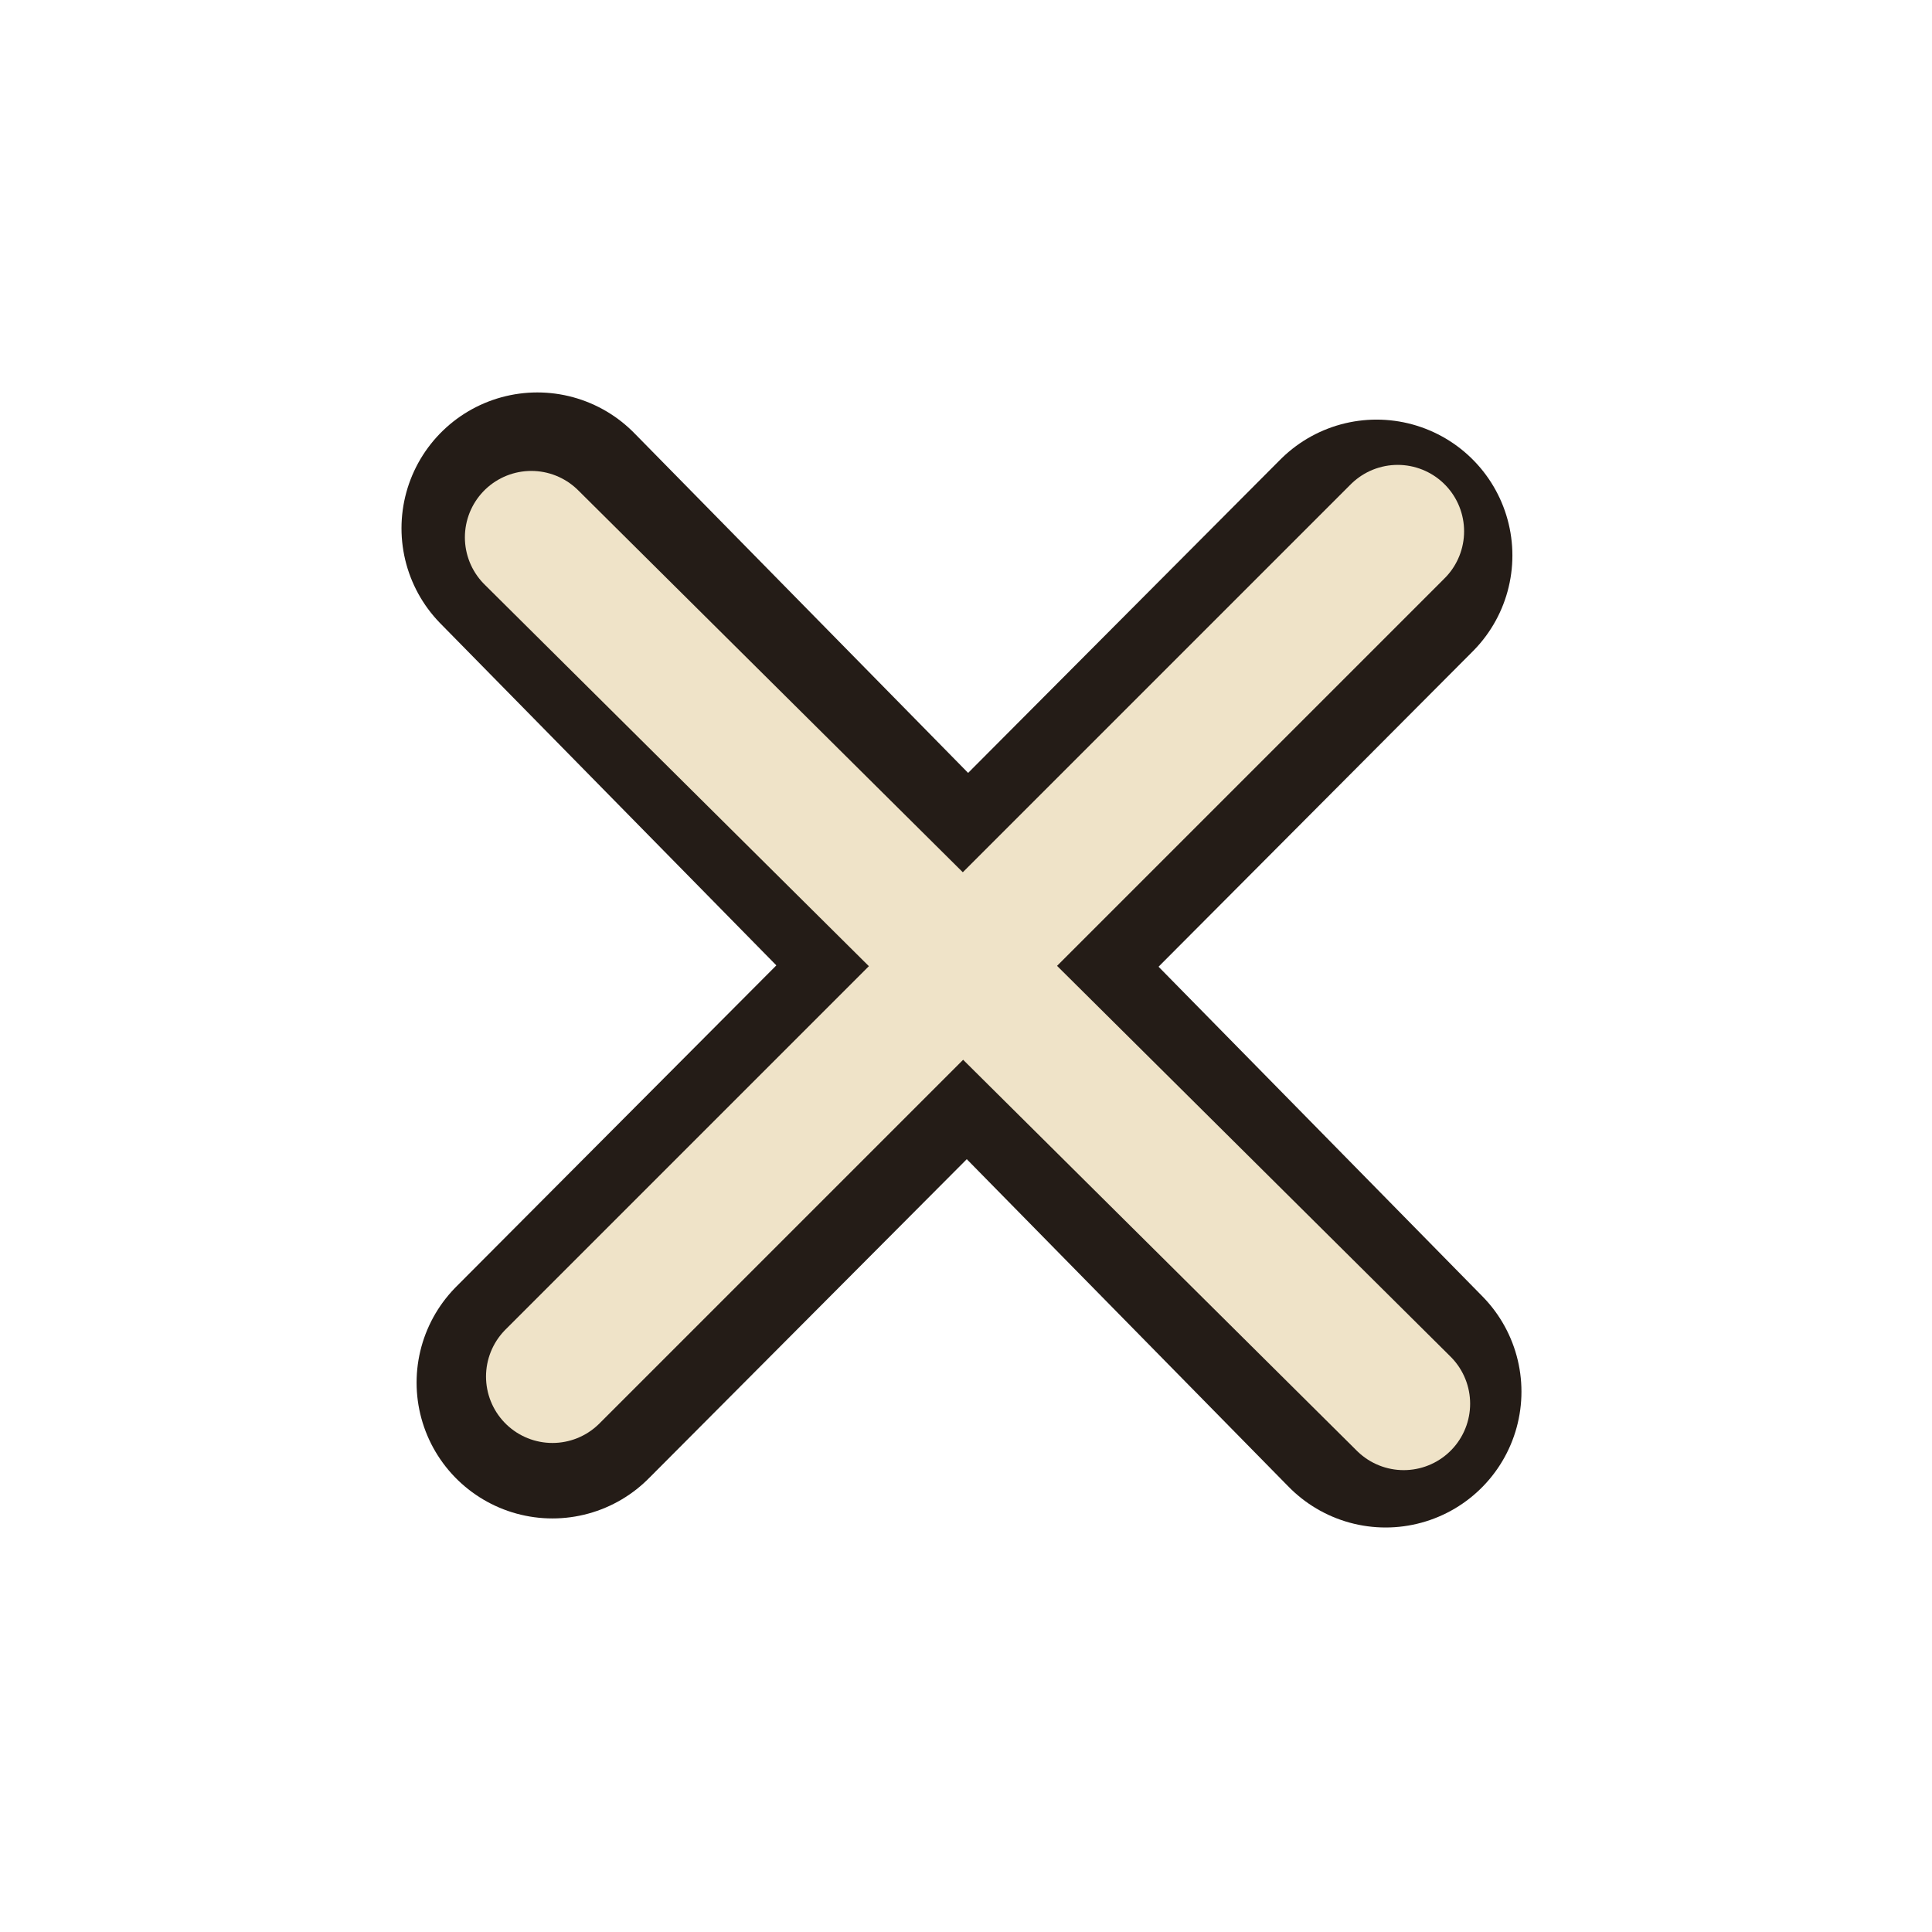
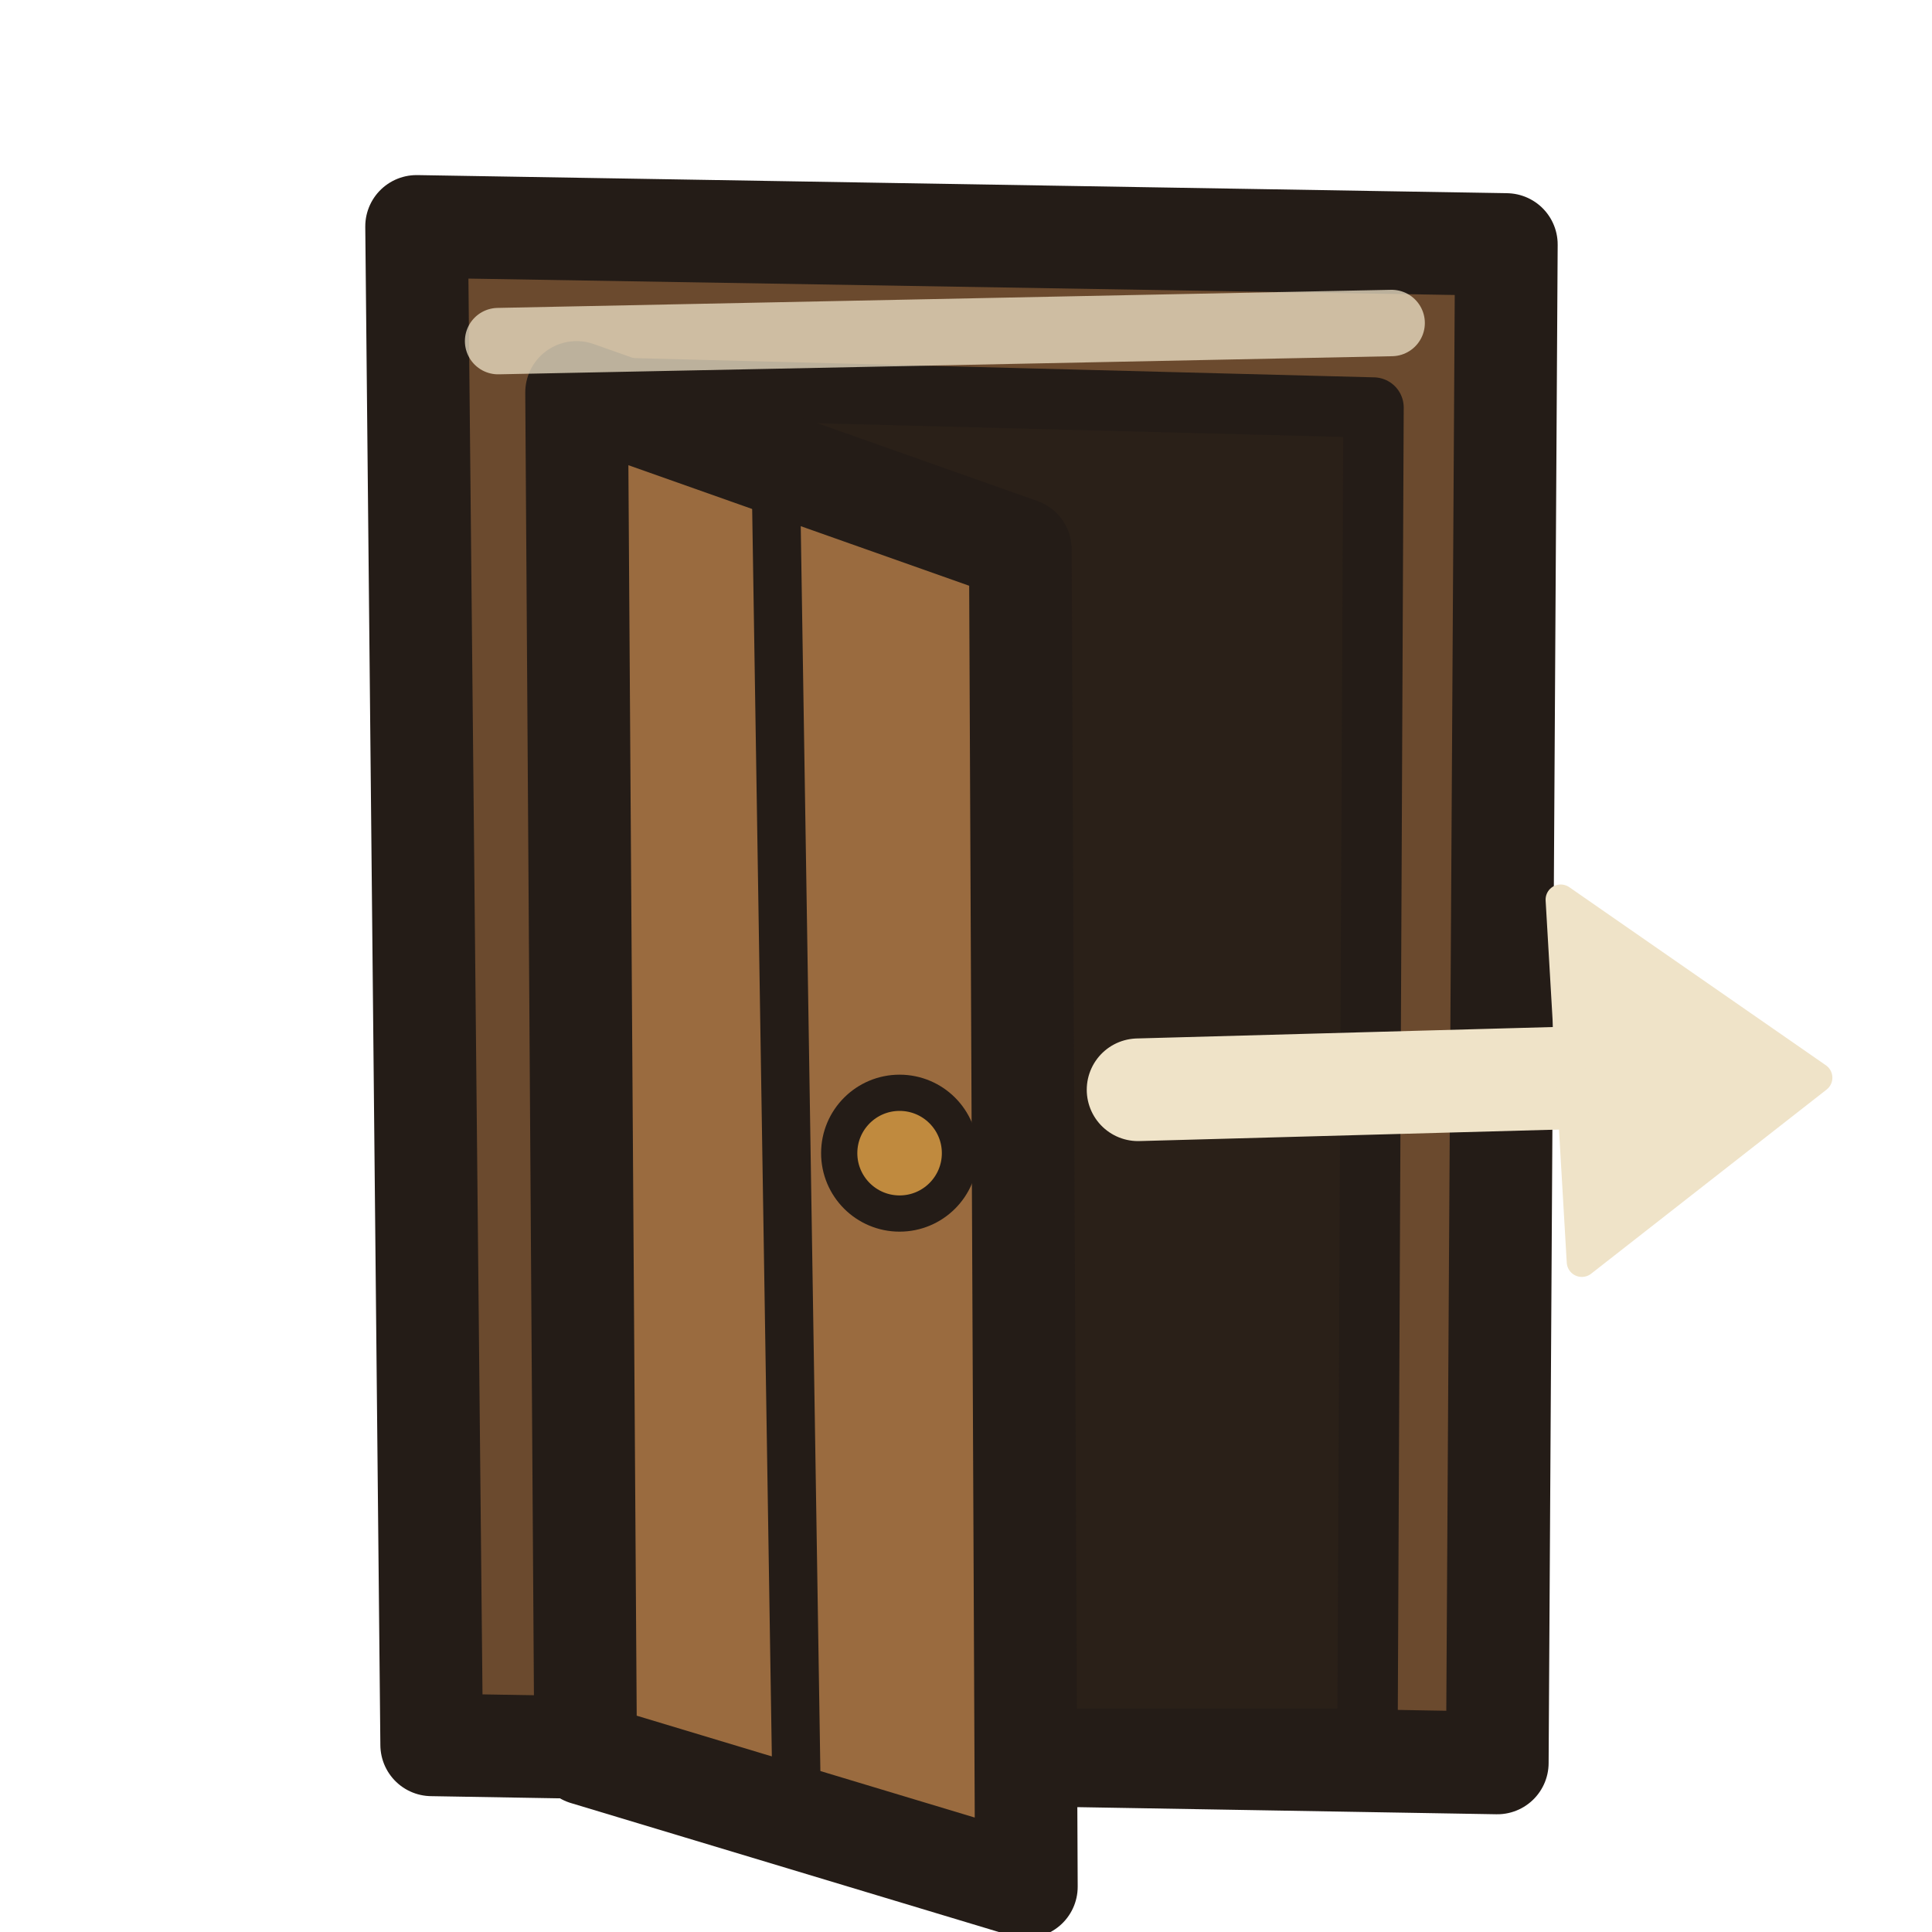
<svg xmlns="http://www.w3.org/2000/svg" width="128" height="128" viewBox="0 0 64 64">
-   <polyline points="17.8,17.5 45.9,46.1" fill="none" stroke="#241C17" stroke-width="9.0" stroke-linecap="round" stroke-linejoin="round" />
-   <polyline points="45.6,18.4 18.3,45.8" fill="none" stroke="#241C17" stroke-width="9.0" stroke-linecap="round" stroke-linejoin="round" />
-   <polyline points="17.6,17.8 46.5,46.5" fill="none" stroke="#EFE3C8" stroke-width="4.4" stroke-linecap="round" stroke-linejoin="round" />
-   <polyline points="46.3,17.6 18.3,45.6" fill="none" stroke="#EFE3C8" stroke-width="4.4" stroke-linecap="round" stroke-linejoin="round" />
+   <polygon points="13.8,7.5 49.9,8.1 49.6,58.4 14.3,57.8" fill="#6B4A2E" stroke="#241C17" stroke-width="3.4" stroke-linejoin="round" />
+   <polygon points="18.6,12.8 45.5,13.5 45.3,57.6 19.3,57.6" fill="#2a2018" stroke="#241C17" stroke-width="2.0" stroke-linejoin="round" />
+   <polygon points="19.1,13.0 33.8,18.2 34.0,62.5 19.4,58.1" fill="#9A6B3F" stroke="#241C17" stroke-width="3.4" stroke-linejoin="round" />
+   <polyline points="25.7,15.8 26.4,60.2" fill="none" stroke="#241C17" stroke-width="1.6" stroke-linecap="round" stroke-linejoin="round" />
+   <circle cx="29.8" cy="38.2" r="2.0" fill="#C08A3E" stroke="#241C17" stroke-width="1.2" />
+   <polyline points="37.7,36.1 55.9,35.6" fill="none" stroke="#EFE3C8" stroke-width="3.4" stroke-linecap="round" stroke-linejoin="round" />
+   <polygon points="51.7,29.8 60.2,35.7 52.4,41.8" fill="#EFE3C8" stroke="#EFE3C8" stroke-width="1.0" stroke-linejoin="round" />
+   <polyline points="16.5,11.3 46.1,10.7" fill="none" stroke="#EFE3C8" stroke-opacity="0.75" stroke-width="2.2" stroke-linecap="round" />
</svg>
